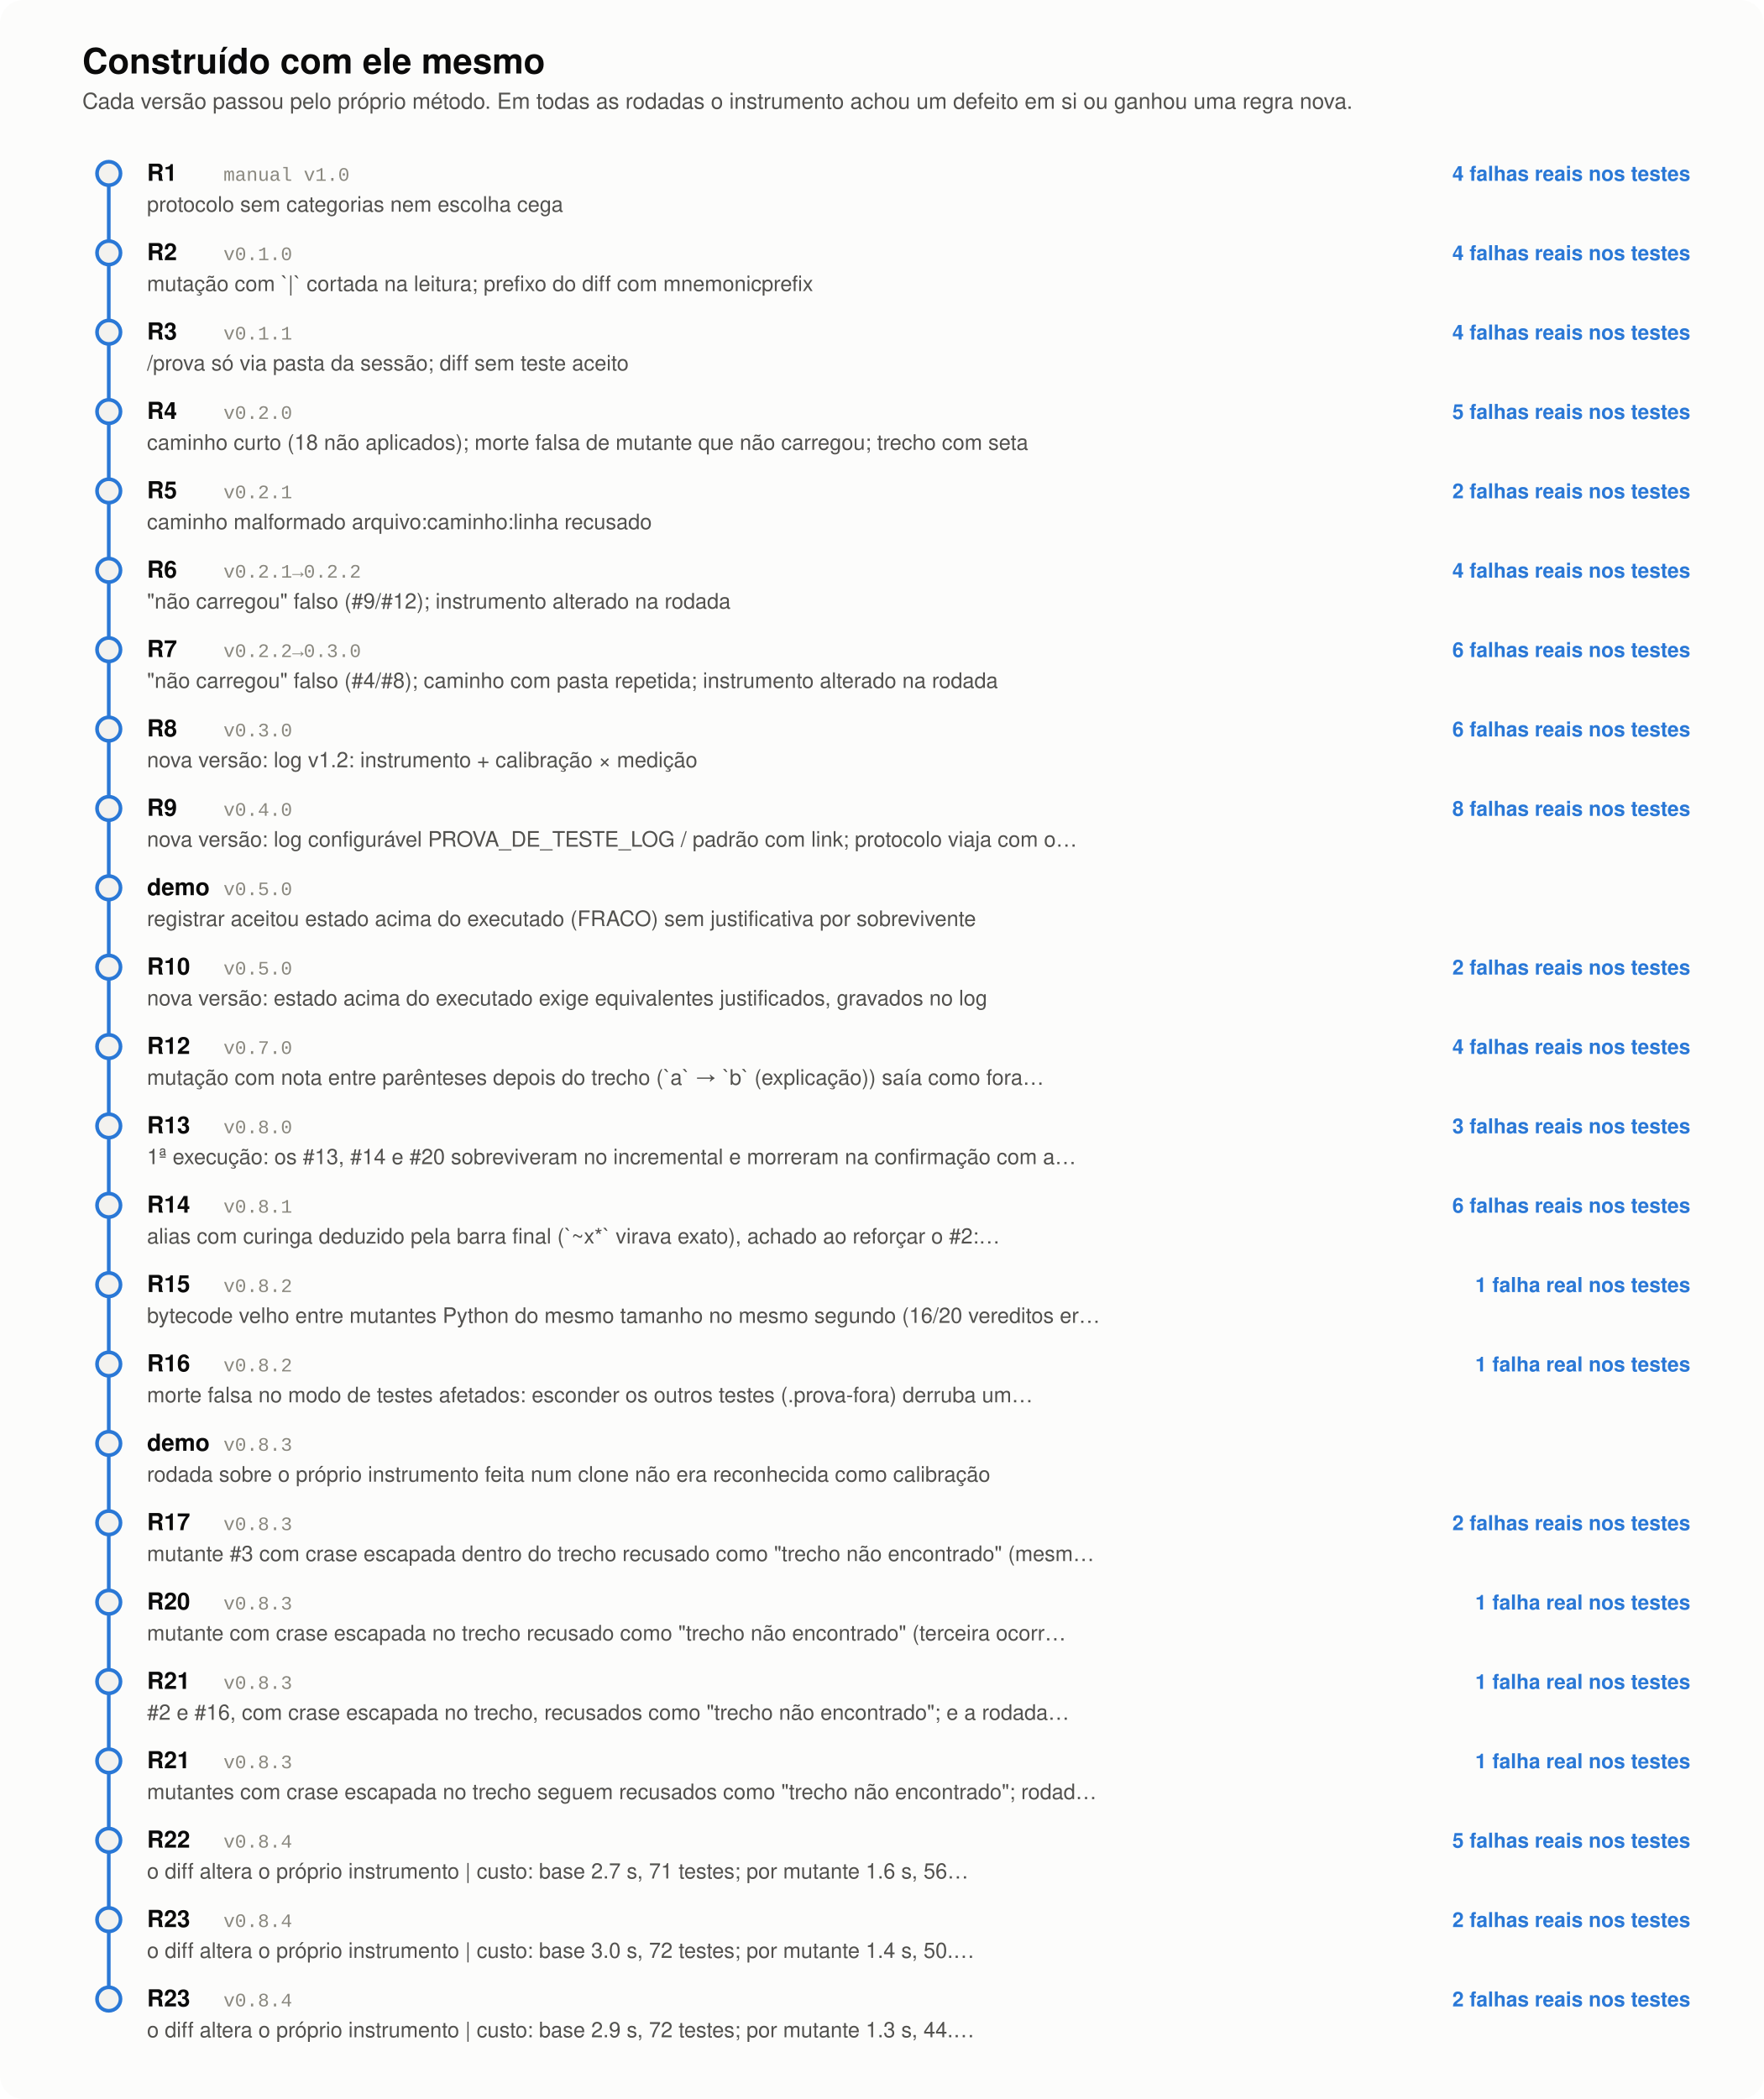
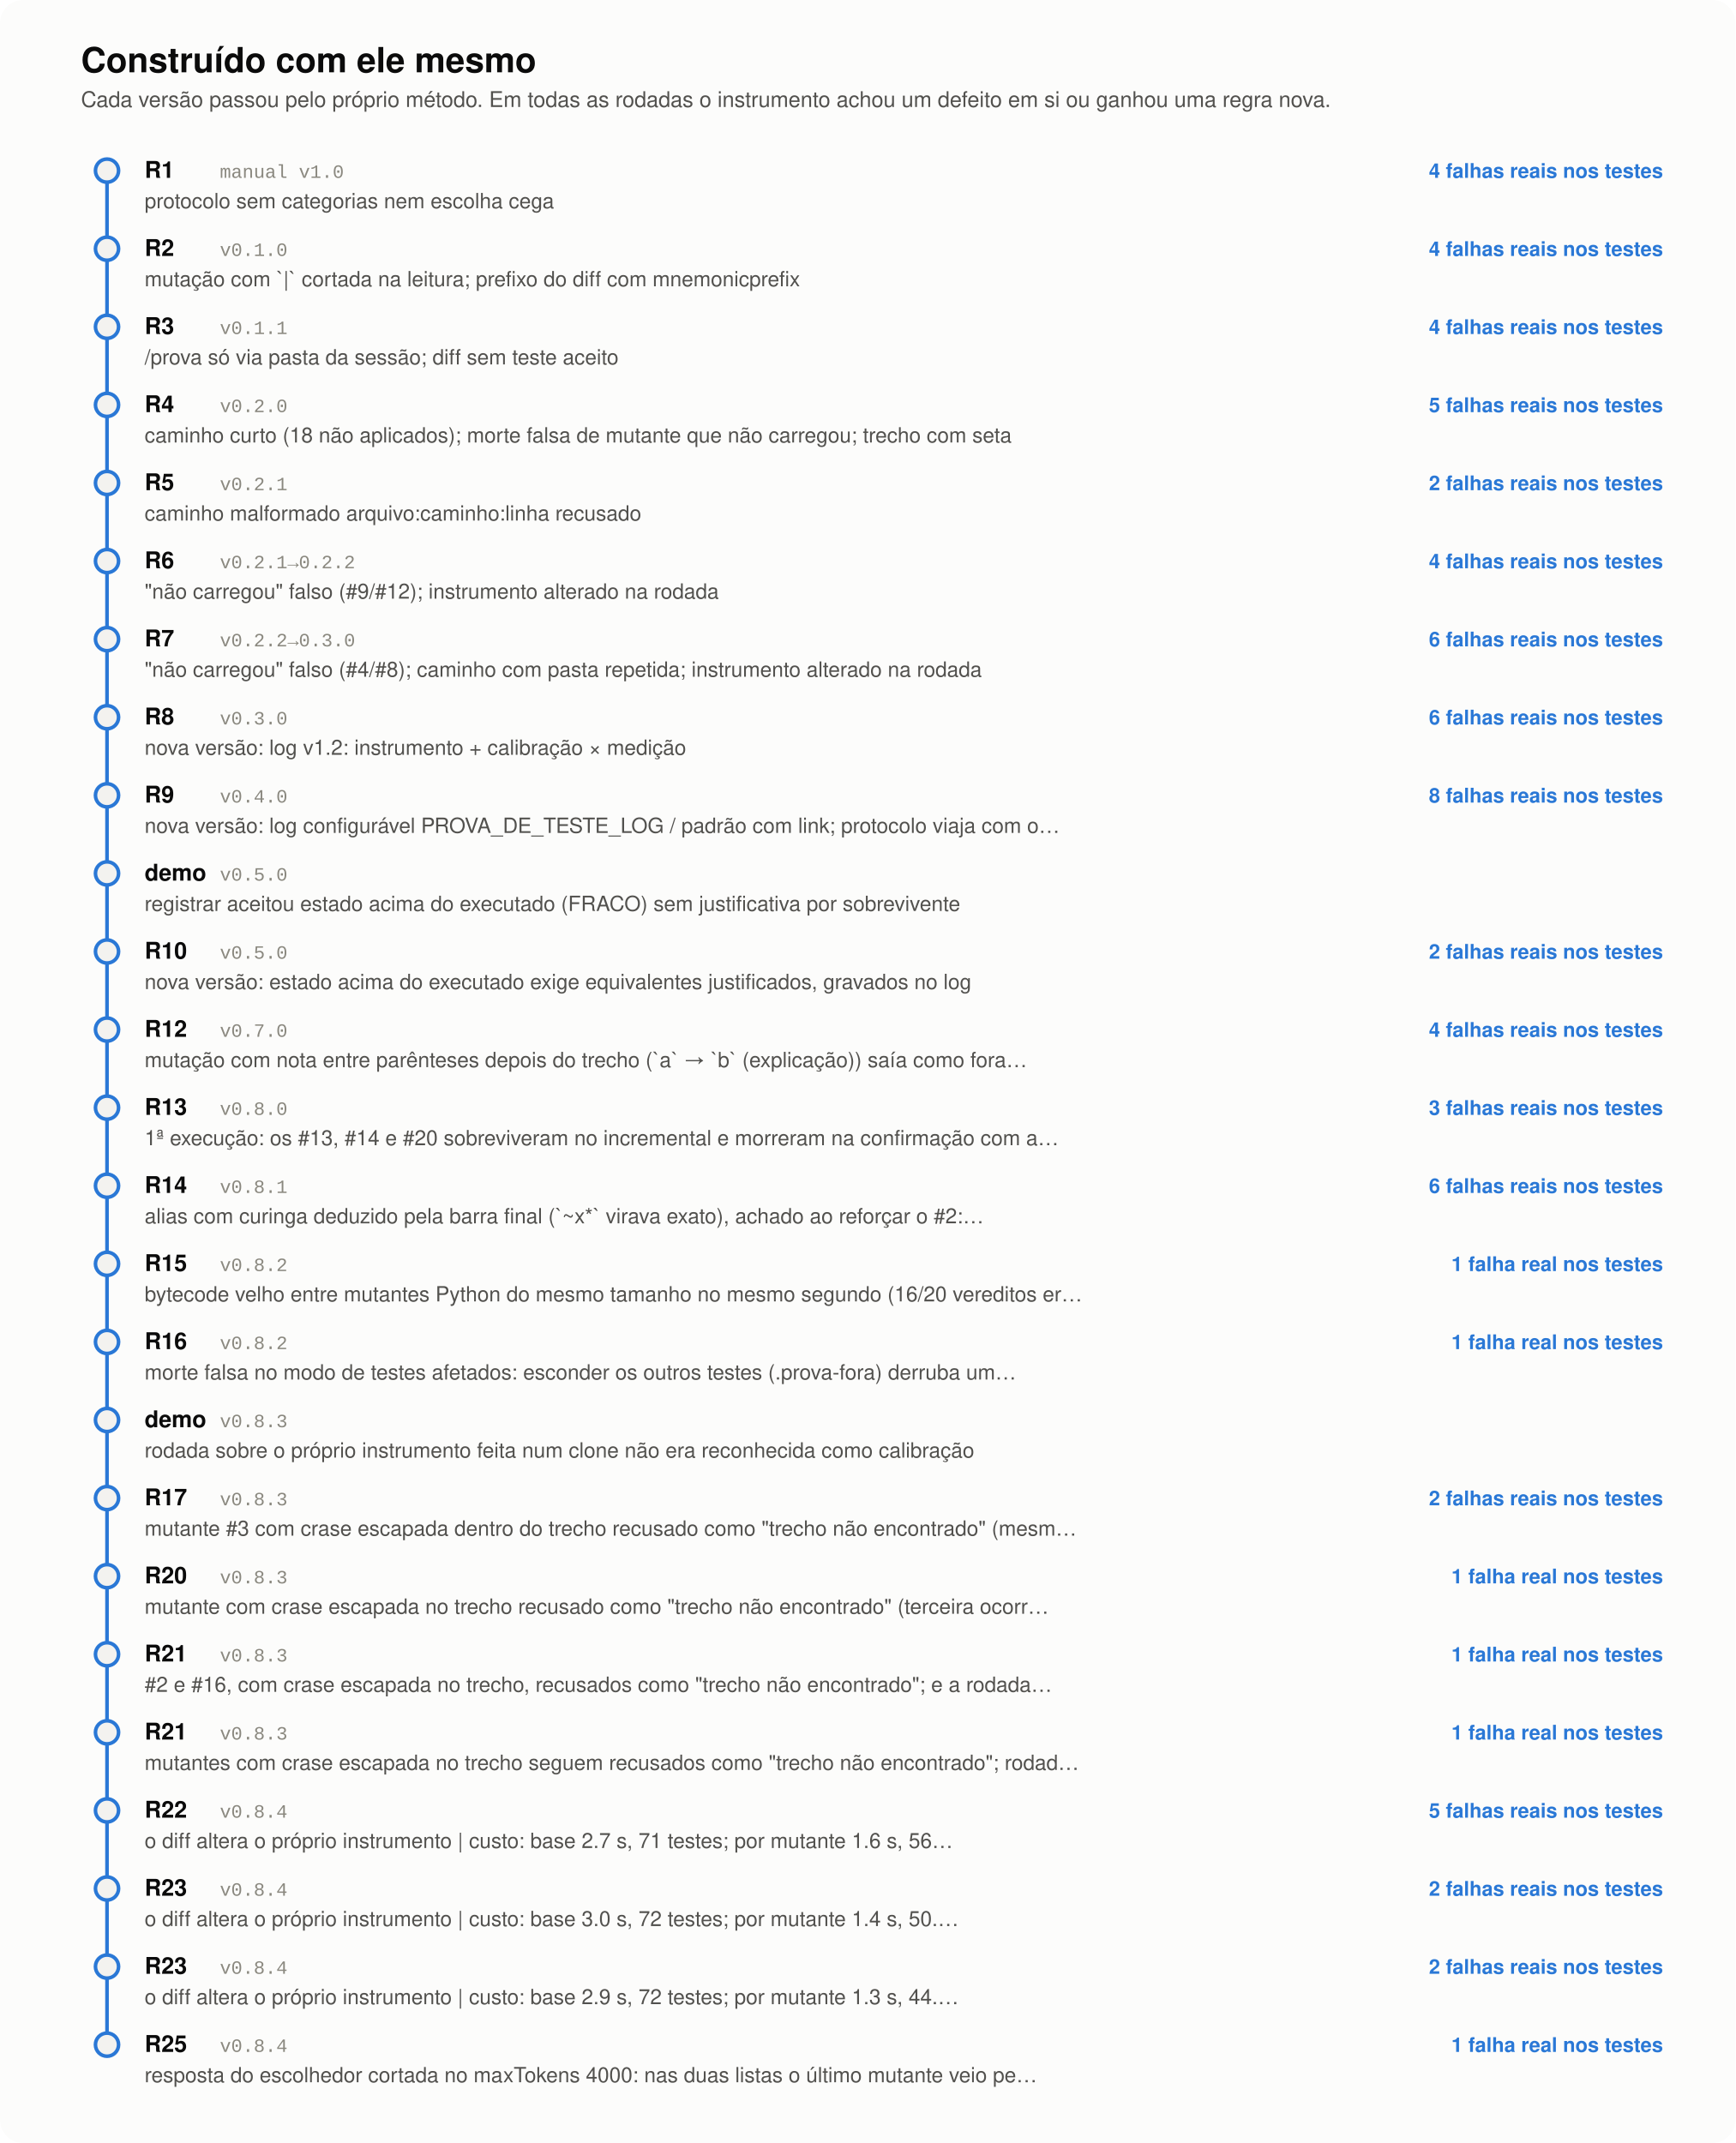
- <svg xmlns="http://www.w3.org/2000/svg" viewBox="0 0 1200 1428" width="1200" height="1428" role="img" aria-label="Linha do tempo das rodadas de calibração do instrumento" font-family="ui-sans-serif, -apple-system, 'Segoe UI', Helvetica, Arial, sans-serif">
+ <svg xmlns="http://www.w3.org/2000/svg" viewBox="0 0 1200 1482" width="1200" height="1482" role="img" aria-label="Linha do tempo das rodadas de calibração do instrumento" font-family="ui-sans-serif, -apple-system, 'Segoe UI', Helvetica, Arial, sans-serif">
  <style>
  .sup { fill: #fcfcfb; } .sup2 { fill: #f3f2ef; } .borda { stroke: #dedcd5; }
  .t1 { fill: #0b0b0b; } .t2 { fill: #52514e; } .t3 { fill: #8a887f; }
  .ac { fill: #2a78d6; } .acs { stroke: #2a78d6; } .acf { fill: #e8f1fb; }
  .ok { fill: #0f7a3d; } .okf { fill: #e3f3e8; }
  @media (prefers-color-scheme: dark) {
    .sup { fill: #1a1a19; } .sup2 { fill: #232322; } .borda { stroke: #3a3936; }
    .t1 { fill: #f0efec; } .t2 { fill: #c3c2b7; } .t3 { fill: #8f8d84; }
    .ac { fill: #3987e5; } .acs { stroke: #3987e5; } .acf { fill: #1d2c40; }
    .ok { fill: #4cc27a; } .okf { fill: #16301f; }
  }
  @media (prefers-reduced-motion: reduce) { * { animation: none !important; } }
</style>
-   <rect width="1200" height="1428" rx="16" class="sup" />
+   <rect width="1200" height="1482" rx="16" class="sup" />
  <text x="56" y="50" font-size="24" font-weight="800" class="t1">Construído com ele mesmo</text>
  <text x="56" y="74" font-size="15" class="t2">Cada versão passou pelo próprio método. Em todas as rodadas o instrumento achou um defeito em si ou ganhou uma regra nova.</text>
  <line x1="74" y1="126" x2="74" y2="164" class="acs" stroke-width="2.5" />
  <circle cx="74" cy="118" r="8" class="sup2 acs" stroke-width="2.5" />
  <text x="100" y="123" font-size="16" font-weight="700" class="t1">R1</text>
  <text x="152" y="123" font-size="13" class="t3" font-family="ui-monospace, 'SF Mono', Menlo, Consolas, 'Liberation Mono', monospace">manual v1.0</text>
  <text x="100" y="144" font-size="14.5" class="t2">protocolo sem categorias nem escolha cega</text>
  <text x="1150" y="123" font-size="14" class="ac" text-anchor="end" font-weight="700">4 falhas reais nos testes</text>
  <line x1="74" y1="180" x2="74" y2="218" class="acs" stroke-width="2.5" />
  <circle cx="74" cy="172" r="8" class="sup2 acs" stroke-width="2.5" />
  <text x="100" y="177" font-size="16" font-weight="700" class="t1">R2</text>
  <text x="152" y="177" font-size="13" class="t3" font-family="ui-monospace, 'SF Mono', Menlo, Consolas, 'Liberation Mono', monospace">v0.1.0</text>
  <text x="100" y="198" font-size="14.5" class="t2">mutação com `|` cortada na leitura; prefixo do diff com mnemonicprefix</text>
  <text x="1150" y="177" font-size="14" class="ac" text-anchor="end" font-weight="700">4 falhas reais nos testes</text>
  <line x1="74" y1="234" x2="74" y2="272" class="acs" stroke-width="2.5" />
  <circle cx="74" cy="226" r="8" class="sup2 acs" stroke-width="2.5" />
  <text x="100" y="231" font-size="16" font-weight="700" class="t1">R3</text>
  <text x="152" y="231" font-size="13" class="t3" font-family="ui-monospace, 'SF Mono', Menlo, Consolas, 'Liberation Mono', monospace">v0.1.1</text>
  <text x="100" y="252" font-size="14.5" class="t2">/prova só via pasta da sessão; diff sem teste aceito</text>
  <text x="1150" y="231" font-size="14" class="ac" text-anchor="end" font-weight="700">4 falhas reais nos testes</text>
  <line x1="74" y1="288" x2="74" y2="326" class="acs" stroke-width="2.5" />
  <circle cx="74" cy="280" r="8" class="sup2 acs" stroke-width="2.5" />
  <text x="100" y="285" font-size="16" font-weight="700" class="t1">R4</text>
  <text x="152" y="285" font-size="13" class="t3" font-family="ui-monospace, 'SF Mono', Menlo, Consolas, 'Liberation Mono', monospace">v0.2.0</text>
  <text x="100" y="306" font-size="14.5" class="t2">caminho curto (18 não aplicados); morte falsa de mutante que não carregou; trecho com seta</text>
  <text x="1150" y="285" font-size="14" class="ac" text-anchor="end" font-weight="700">5 falhas reais nos testes</text>
  <line x1="74" y1="342" x2="74" y2="380" class="acs" stroke-width="2.5" />
  <circle cx="74" cy="334" r="8" class="sup2 acs" stroke-width="2.5" />
  <text x="100" y="339" font-size="16" font-weight="700" class="t1">R5</text>
  <text x="152" y="339" font-size="13" class="t3" font-family="ui-monospace, 'SF Mono', Menlo, Consolas, 'Liberation Mono', monospace">v0.2.1</text>
  <text x="100" y="360" font-size="14.5" class="t2">caminho malformado arquivo:caminho:linha recusado</text>
  <text x="1150" y="339" font-size="14" class="ac" text-anchor="end" font-weight="700">2 falhas reais nos testes</text>
  <line x1="74" y1="396" x2="74" y2="434" class="acs" stroke-width="2.5" />
  <circle cx="74" cy="388" r="8" class="sup2 acs" stroke-width="2.5" />
  <text x="100" y="393" font-size="16" font-weight="700" class="t1">R6</text>
  <text x="152" y="393" font-size="13" class="t3" font-family="ui-monospace, 'SF Mono', Menlo, Consolas, 'Liberation Mono', monospace">v0.2.1→0.2.2</text>
  <text x="100" y="414" font-size="14.5" class="t2">"não carregou" falso (#9/#12); instrumento alterado na rodada</text>
  <text x="1150" y="393" font-size="14" class="ac" text-anchor="end" font-weight="700">4 falhas reais nos testes</text>
  <line x1="74" y1="450" x2="74" y2="488" class="acs" stroke-width="2.5" />
  <circle cx="74" cy="442" r="8" class="sup2 acs" stroke-width="2.5" />
  <text x="100" y="447" font-size="16" font-weight="700" class="t1">R7</text>
  <text x="152" y="447" font-size="13" class="t3" font-family="ui-monospace, 'SF Mono', Menlo, Consolas, 'Liberation Mono', monospace">v0.2.2→0.3.0</text>
  <text x="100" y="468" font-size="14.5" class="t2">"não carregou" falso (#4/#8); caminho com pasta repetida; instrumento alterado na rodada</text>
  <text x="1150" y="447" font-size="14" class="ac" text-anchor="end" font-weight="700">6 falhas reais nos testes</text>
  <line x1="74" y1="504" x2="74" y2="542" class="acs" stroke-width="2.5" />
  <circle cx="74" cy="496" r="8" class="sup2 acs" stroke-width="2.5" />
  <text x="100" y="501" font-size="16" font-weight="700" class="t1">R8</text>
  <text x="152" y="501" font-size="13" class="t3" font-family="ui-monospace, 'SF Mono', Menlo, Consolas, 'Liberation Mono', monospace">v0.3.0</text>
  <text x="100" y="522" font-size="14.5" class="t2">nova versão: log v1.2: instrumento + calibração × medição</text>
  <text x="1150" y="501" font-size="14" class="ac" text-anchor="end" font-weight="700">6 falhas reais nos testes</text>
  <line x1="74" y1="558" x2="74" y2="596" class="acs" stroke-width="2.5" />
  <circle cx="74" cy="550" r="8" class="sup2 acs" stroke-width="2.5" />
  <text x="100" y="555" font-size="16" font-weight="700" class="t1">R9</text>
  <text x="152" y="555" font-size="13" class="t3" font-family="ui-monospace, 'SF Mono', Menlo, Consolas, 'Liberation Mono', monospace">v0.4.0</text>
  <text x="100" y="576" font-size="14.5" class="t2">nova versão: log configurável PROVA_DE_TESTE_LOG / padrão com link; protocolo viaja com o…</text>
  <text x="1150" y="555" font-size="14" class="ac" text-anchor="end" font-weight="700">8 falhas reais nos testes</text>
  <line x1="74" y1="612" x2="74" y2="650" class="acs" stroke-width="2.5" />
  <circle cx="74" cy="604" r="8" class="sup2 acs" stroke-width="2.5" />
  <text x="100" y="609" font-size="16" font-weight="700" class="t1">demo</text>
  <text x="152" y="609" font-size="13" class="t3" font-family="ui-monospace, 'SF Mono', Menlo, Consolas, 'Liberation Mono', monospace">v0.5.0</text>
  <text x="100" y="630" font-size="14.5" class="t2">registrar aceitou estado acima do executado (FRACO) sem justificativa por sobrevivente</text>
  <line x1="74" y1="666" x2="74" y2="704" class="acs" stroke-width="2.5" />
  <circle cx="74" cy="658" r="8" class="sup2 acs" stroke-width="2.5" />
  <text x="100" y="663" font-size="16" font-weight="700" class="t1">R10</text>
  <text x="152" y="663" font-size="13" class="t3" font-family="ui-monospace, 'SF Mono', Menlo, Consolas, 'Liberation Mono', monospace">v0.5.0</text>
  <text x="100" y="684" font-size="14.5" class="t2">nova versão: estado acima do executado exige equivalentes justificados, gravados no log</text>
  <text x="1150" y="663" font-size="14" class="ac" text-anchor="end" font-weight="700">2 falhas reais nos testes</text>
  <line x1="74" y1="720" x2="74" y2="758" class="acs" stroke-width="2.5" />
  <circle cx="74" cy="712" r="8" class="sup2 acs" stroke-width="2.5" />
  <text x="100" y="717" font-size="16" font-weight="700" class="t1">R12</text>
  <text x="152" y="717" font-size="13" class="t3" font-family="ui-monospace, 'SF Mono', Menlo, Consolas, 'Liberation Mono', monospace">v0.7.0</text>
  <text x="100" y="738" font-size="14.5" class="t2">mutação com nota entre parênteses depois do trecho (`a` → `b` (explicação)) saía como fora…</text>
  <text x="1150" y="717" font-size="14" class="ac" text-anchor="end" font-weight="700">4 falhas reais nos testes</text>
  <line x1="74" y1="774" x2="74" y2="812" class="acs" stroke-width="2.5" />
  <circle cx="74" cy="766" r="8" class="sup2 acs" stroke-width="2.5" />
  <text x="100" y="771" font-size="16" font-weight="700" class="t1">R13</text>
  <text x="152" y="771" font-size="13" class="t3" font-family="ui-monospace, 'SF Mono', Menlo, Consolas, 'Liberation Mono', monospace">v0.8.0</text>
  <text x="100" y="792" font-size="14.5" class="t2">1ª execução: os #13, #14 e #20 sobreviveram no incremental e morreram na confirmação com a…</text>
  <text x="1150" y="771" font-size="14" class="ac" text-anchor="end" font-weight="700">3 falhas reais nos testes</text>
  <line x1="74" y1="828" x2="74" y2="866" class="acs" stroke-width="2.5" />
  <circle cx="74" cy="820" r="8" class="sup2 acs" stroke-width="2.5" />
  <text x="100" y="825" font-size="16" font-weight="700" class="t1">R14</text>
  <text x="152" y="825" font-size="13" class="t3" font-family="ui-monospace, 'SF Mono', Menlo, Consolas, 'Liberation Mono', monospace">v0.8.1</text>
  <text x="100" y="846" font-size="14.5" class="t2">alias com curinga deduzido pela barra final (`~x*` virava exato), achado ao reforçar o #2:…</text>
  <text x="1150" y="825" font-size="14" class="ac" text-anchor="end" font-weight="700">6 falhas reais nos testes</text>
  <line x1="74" y1="882" x2="74" y2="920" class="acs" stroke-width="2.5" />
  <circle cx="74" cy="874" r="8" class="sup2 acs" stroke-width="2.5" />
  <text x="100" y="879" font-size="16" font-weight="700" class="t1">R15</text>
  <text x="152" y="879" font-size="13" class="t3" font-family="ui-monospace, 'SF Mono', Menlo, Consolas, 'Liberation Mono', monospace">v0.8.2</text>
  <text x="100" y="900" font-size="14.5" class="t2">bytecode velho entre mutantes Python do mesmo tamanho no mesmo segundo (16/20 vereditos er…</text>
  <text x="1150" y="879" font-size="14" class="ac" text-anchor="end" font-weight="700">1 falha real nos testes</text>
  <line x1="74" y1="936" x2="74" y2="974" class="acs" stroke-width="2.5" />
  <circle cx="74" cy="928" r="8" class="sup2 acs" stroke-width="2.5" />
  <text x="100" y="933" font-size="16" font-weight="700" class="t1">R16</text>
  <text x="152" y="933" font-size="13" class="t3" font-family="ui-monospace, 'SF Mono', Menlo, Consolas, 'Liberation Mono', monospace">v0.8.2</text>
  <text x="100" y="954" font-size="14.5" class="t2">morte falsa no modo de testes afetados: esconder os outros testes (.prova-fora) derruba um…</text>
  <text x="1150" y="933" font-size="14" class="ac" text-anchor="end" font-weight="700">1 falha real nos testes</text>
  <line x1="74" y1="990" x2="74" y2="1028" class="acs" stroke-width="2.5" />
  <circle cx="74" cy="982" r="8" class="sup2 acs" stroke-width="2.5" />
  <text x="100" y="987" font-size="16" font-weight="700" class="t1">demo</text>
  <text x="152" y="987" font-size="13" class="t3" font-family="ui-monospace, 'SF Mono', Menlo, Consolas, 'Liberation Mono', monospace">v0.8.3</text>
  <text x="100" y="1008" font-size="14.5" class="t2">rodada sobre o próprio instrumento feita num clone não era reconhecida como calibração</text>
  <line x1="74" y1="1044" x2="74" y2="1082" class="acs" stroke-width="2.5" />
  <circle cx="74" cy="1036" r="8" class="sup2 acs" stroke-width="2.5" />
  <text x="100" y="1041" font-size="16" font-weight="700" class="t1">R17</text>
  <text x="152" y="1041" font-size="13" class="t3" font-family="ui-monospace, 'SF Mono', Menlo, Consolas, 'Liberation Mono', monospace">v0.8.3</text>
  <text x="100" y="1062" font-size="14.5" class="t2">mutante #3 com crase escapada dentro do trecho recusado como "trecho não encontrado" (mesm…</text>
  <text x="1150" y="1041" font-size="14" class="ac" text-anchor="end" font-weight="700">2 falhas reais nos testes</text>
  <line x1="74" y1="1098" x2="74" y2="1136" class="acs" stroke-width="2.5" />
  <circle cx="74" cy="1090" r="8" class="sup2 acs" stroke-width="2.5" />
  <text x="100" y="1095" font-size="16" font-weight="700" class="t1">R20</text>
  <text x="152" y="1095" font-size="13" class="t3" font-family="ui-monospace, 'SF Mono', Menlo, Consolas, 'Liberation Mono', monospace">v0.8.3</text>
  <text x="100" y="1116" font-size="14.5" class="t2">mutante com crase escapada no trecho recusado como "trecho não encontrado" (terceira ocorr…</text>
  <text x="1150" y="1095" font-size="14" class="ac" text-anchor="end" font-weight="700">1 falha real nos testes</text>
  <line x1="74" y1="1152" x2="74" y2="1190" class="acs" stroke-width="2.5" />
  <circle cx="74" cy="1144" r="8" class="sup2 acs" stroke-width="2.5" />
  <text x="100" y="1149" font-size="16" font-weight="700" class="t1">R21</text>
  <text x="152" y="1149" font-size="13" class="t3" font-family="ui-monospace, 'SF Mono', Menlo, Consolas, 'Liberation Mono', monospace">v0.8.3</text>
  <text x="100" y="1170" font-size="14.5" class="t2">#2 e #16, com crase escapada no trecho, recusados como "trecho não encontrado"; e a rodada…</text>
  <text x="1150" y="1149" font-size="14" class="ac" text-anchor="end" font-weight="700">1 falha real nos testes</text>
  <line x1="74" y1="1206" x2="74" y2="1244" class="acs" stroke-width="2.5" />
  <circle cx="74" cy="1198" r="8" class="sup2 acs" stroke-width="2.5" />
  <text x="100" y="1203" font-size="16" font-weight="700" class="t1">R21</text>
  <text x="152" y="1203" font-size="13" class="t3" font-family="ui-monospace, 'SF Mono', Menlo, Consolas, 'Liberation Mono', monospace">v0.8.3</text>
  <text x="100" y="1224" font-size="14.5" class="t2">mutantes com crase escapada no trecho seguem recusados como "trecho não encontrado"; rodad…</text>
  <text x="1150" y="1203" font-size="14" class="ac" text-anchor="end" font-weight="700">1 falha real nos testes</text>
  <line x1="74" y1="1260" x2="74" y2="1298" class="acs" stroke-width="2.5" />
  <circle cx="74" cy="1252" r="8" class="sup2 acs" stroke-width="2.5" />
  <text x="100" y="1257" font-size="16" font-weight="700" class="t1">R22</text>
  <text x="152" y="1257" font-size="13" class="t3" font-family="ui-monospace, 'SF Mono', Menlo, Consolas, 'Liberation Mono', monospace">v0.8.4</text>
  <text x="100" y="1278" font-size="14.5" class="t2">o diff altera o próprio instrumento | custo: base 2.7 s, 71 testes; por mutante 1.6 s, 56…</text>
  <text x="1150" y="1257" font-size="14" class="ac" text-anchor="end" font-weight="700">5 falhas reais nos testes</text>
  <line x1="74" y1="1314" x2="74" y2="1352" class="acs" stroke-width="2.5" />
  <circle cx="74" cy="1306" r="8" class="sup2 acs" stroke-width="2.5" />
  <text x="100" y="1311" font-size="16" font-weight="700" class="t1">R23</text>
  <text x="152" y="1311" font-size="13" class="t3" font-family="ui-monospace, 'SF Mono', Menlo, Consolas, 'Liberation Mono', monospace">v0.8.4</text>
  <text x="100" y="1332" font-size="14.5" class="t2">o diff altera o próprio instrumento | custo: base 3.0 s, 72 testes; por mutante 1.4 s, 50.…</text>
  <text x="1150" y="1311" font-size="14" class="ac" text-anchor="end" font-weight="700">2 falhas reais nos testes</text>
+   <line x1="74" y1="1368" x2="74" y2="1406" class="acs" stroke-width="2.5" />
  <circle cx="74" cy="1360" r="8" class="sup2 acs" stroke-width="2.5" />
  <text x="100" y="1365" font-size="16" font-weight="700" class="t1">R23</text>
  <text x="152" y="1365" font-size="13" class="t3" font-family="ui-monospace, 'SF Mono', Menlo, Consolas, 'Liberation Mono', monospace">v0.8.4</text>
  <text x="100" y="1386" font-size="14.5" class="t2">o diff altera o próprio instrumento | custo: base 2.9 s, 72 testes; por mutante 1.3 s, 44.…</text>
  <text x="1150" y="1365" font-size="14" class="ac" text-anchor="end" font-weight="700">2 falhas reais nos testes</text>
+   <circle cx="74" cy="1414" r="8" class="sup2 acs" stroke-width="2.5" />
+   <text x="100" y="1419" font-size="16" font-weight="700" class="t1">R25</text>
+   <text x="152" y="1419" font-size="13" class="t3" font-family="ui-monospace, 'SF Mono', Menlo, Consolas, 'Liberation Mono', monospace">v0.8.4</text>
+   <text x="100" y="1440" font-size="14.5" class="t2">resposta do escolhedor cortada no maxTokens 4000: nas duas listas o último mutante veio pe…</text>
+   <text x="1150" y="1419" font-size="14" class="ac" text-anchor="end" font-weight="700">1 falha real nos testes</text>
</svg>
